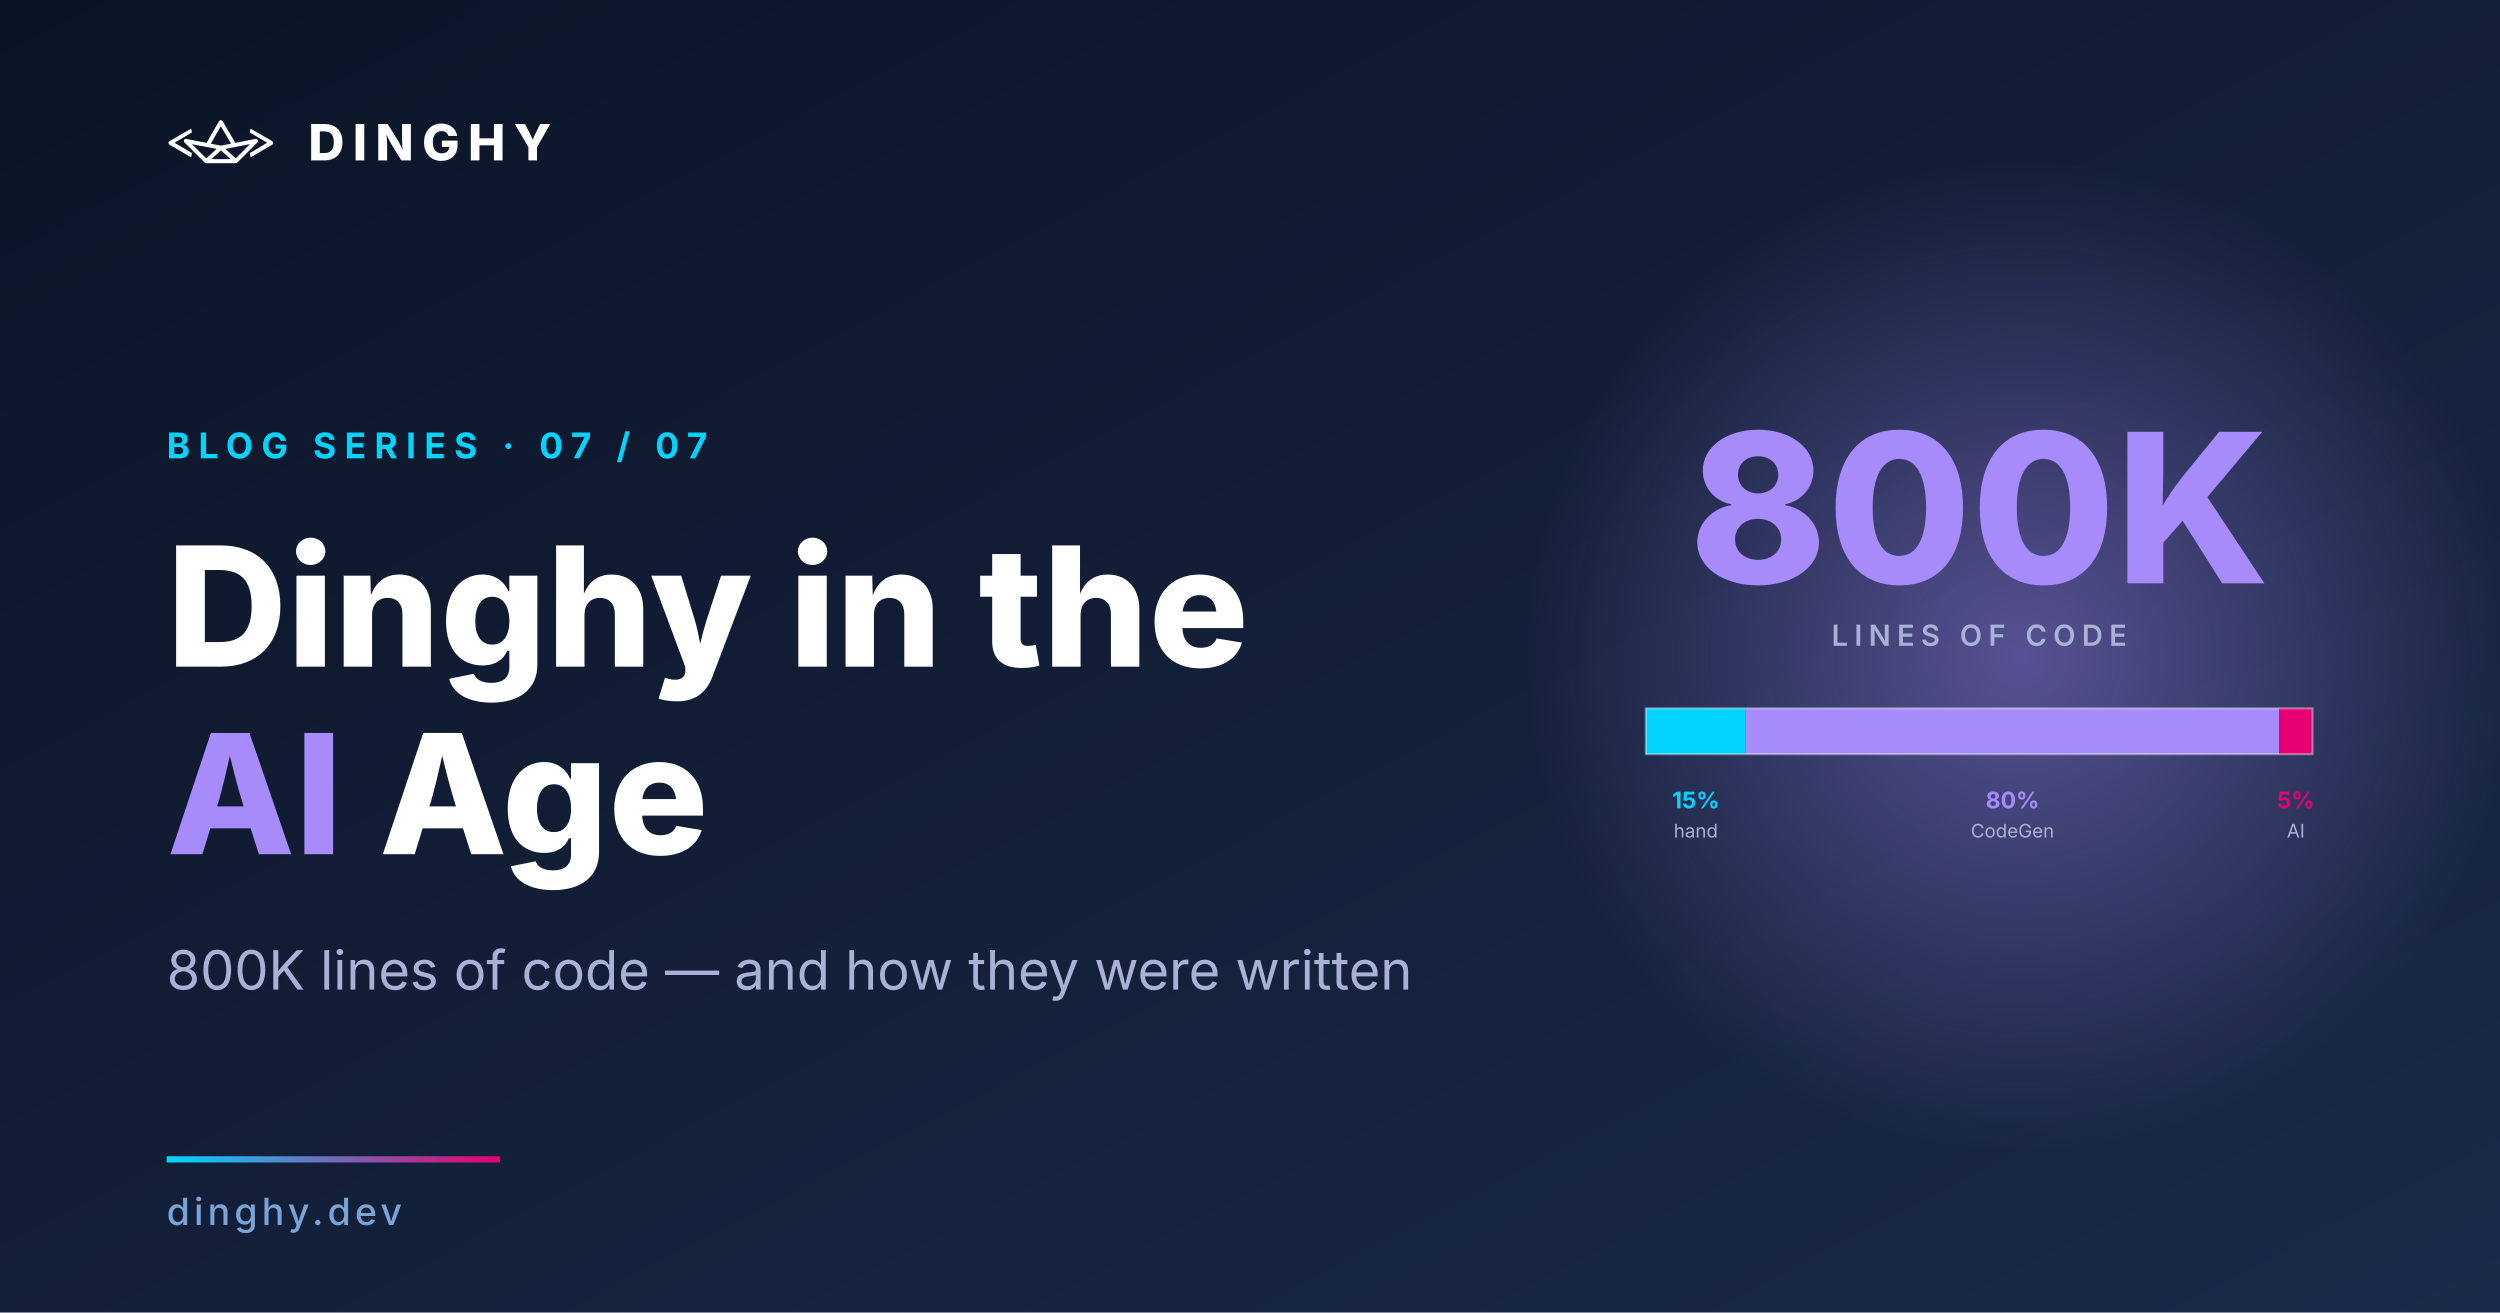
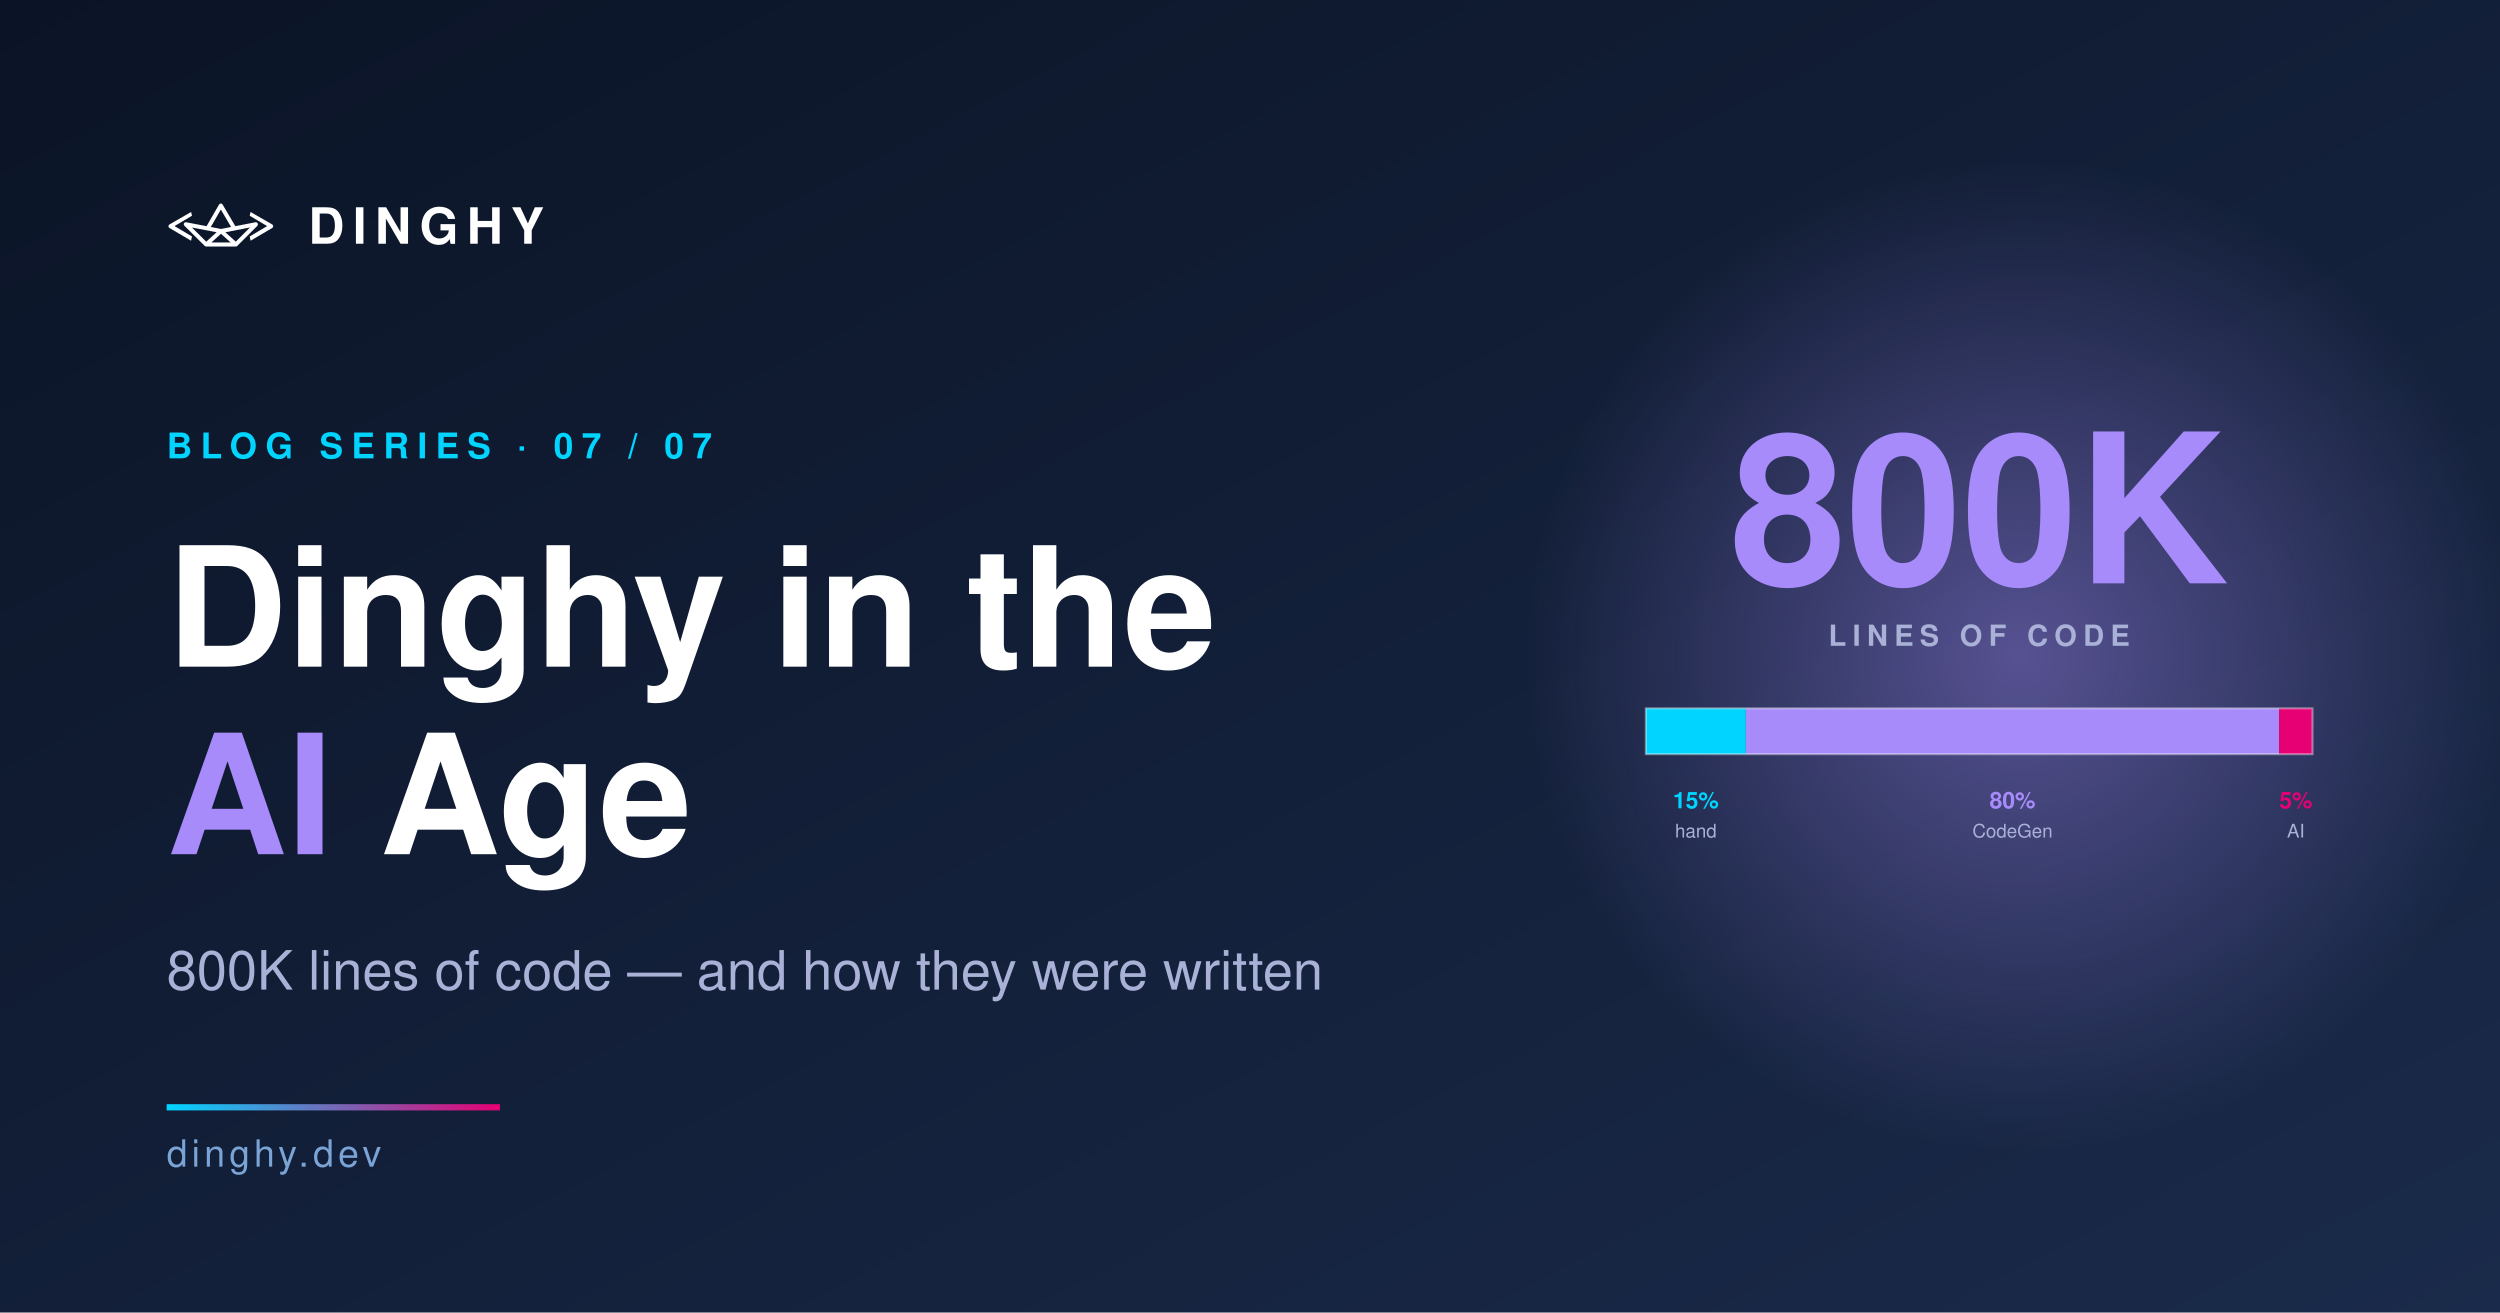
- <svg xmlns="http://www.w3.org/2000/svg" width="1200" height="630" viewBox="0 0 1200 630" font-family="system-ui,-apple-system,Segoe UI,sans-serif">
+ <svg xmlns="http://www.w3.org/2000/svg" width="1200" height="630" viewBox="0 0 1200 630" font-family="Helvetica Neue,Helvetica,Arial,STIX Two Text,sans-serif">
  <defs>
    <linearGradient id="bg" x1="0" y1="0" x2="1" y2="1">
      <stop offset="0%" stop-color="#0b1426" />
      <stop offset="100%" stop-color="#1a2a4a" />
    </linearGradient>
    <linearGradient id="accent" x1="0" y1="0" x2="1" y2="0">
      <stop offset="0%" stop-color="#00d4ff" />
      <stop offset="100%" stop-color="#e60073" />
    </linearGradient>
    <radialGradient id="glow" cx="0.5" cy="0.5" r="0.5">
      <stop offset="0%" stop-color="#a78bfa" stop-opacity="0.45" />
      <stop offset="100%" stop-color="#a78bfa" stop-opacity="0" />
    </radialGradient>
  </defs>
  <rect width="1200" height="630" fill="url(#bg)" />
  <circle cx="970" cy="315" r="240" fill="url(#glow)" />
-   <g transform="translate(80,55)">
+   <g transform="translate(80,95)">
    <g transform="scale(0.13)" fill="#ffffff">
      <path d="m329.31,89.74c-0.57,0 -1.14,0.07 -1.68,0.19l-74.07,14.39l-47.11,-80.02c-1.35,-2.29 -3.81,-3.69 -6.47,-3.69c-0.01,0 -0.02,0 -0.03,0c-2.67,0.01 -5.13,1.44 -6.47,3.76l-46.07,80.01l-75.1,-14.45c-2.43,-0.55 -5.09,0.13 -6.98,2.03c-1.27,1.28 -1.98,2.9 -2.14,4.57c-0.13,1.25 0.07,2.48 0.53,3.59c0.17,0.4 0.38,0.8 0.62,1.18c0.33,0.52 0.73,0.99 1.18,1.42l74.97,74.49c1.4,1.4 3.3,2.18 5.28,2.18l109.64,0c1.99,0 3.9,-0.79 5.31,-2.2l73.9,-73.9c1.4,-1.4 2.19,-3.31 2.19,-5.3l0,-0.75c0,-4.14 -3.35,-7.5 -7.5,-7.5zm-129.25,-46.73l37.88,64.34l-37.35,7.26l-37.6,-7.23l37.07,-64.37zm0.53,89.36l35.37,32.02l-70.73,0l35.36,-32.02zm-107.21,-23.11l91.04,17.51l-38.41,34.79l-52.63,-52.3zm161.78,52.28l-38.42,-34.79l90.85,-17.64l-52.43,52.43z" />
      <path d="m90.23 158.07-80.02-47.1c-2.29-1.35-3.69-3.81-3.69-6.47 0-.01 0-.03 0-.03.01-2.68 1.44-5.13 3.76-6.47l80.01-46.07 3.19 13.89-64.48 38.18 64.34 38.18z" />
      <path d="m309.77 158.07 80.02-47.1c2.29-1.35 3.69-3.81 3.69-6.47 0-.01 0-.03 0-.03-.01-2.68-1.44-5.13-3.76-6.47l-80.01-46.07-3.19 13.89 64.48 38.18-64.34 38.18z" />
    </g>
    <text x="68" y="22" font-size="24" font-weight="800" fill="#ffffff" letter-spacing="4">DINGHY</text>
  </g>
  <text x="80" y="220" font-size="17" font-weight="700" fill="#00d4ff" letter-spacing="4">BLOG SERIES · 07 / 07</text>
  <text x="80" y="320" font-size="80" font-weight="800" fill="#ffffff">Dinghy in the</text>
  <text x="80" y="410" font-size="80" font-weight="800" fill="#ffffff">
    <tspan fill="#a78bfa">AI</tspan> Age</text>
  <text x="80" y="475" font-size="26" font-weight="400" fill="#a9b1d6">800K lines of code — and how they were written</text>
  <g transform="translate(770,200)">
    <text x="180" y="80" font-size="100" font-weight="800" fill="#a78bfa" text-anchor="middle">800K</text>
    <text x="180" y="110" font-size="14" font-weight="600" fill="#a9b1d6" text-anchor="middle" letter-spacing="3">LINES OF CODE</text>
    <g transform="translate(20,140)">
      <rect x="0" y="0" width="48" height="22" fill="#00d4ff" />
      <rect x="48" y="0" width="256" height="22" fill="#a78bfa" />
      <rect x="304" y="0" width="16" height="22" fill="#e60073" />
      <rect x="0" y="0" width="320" height="22" fill="none" stroke="#ffffff" stroke-width="1" opacity="0.4" />
      <text x="24" y="48" font-size="11" font-weight="700" fill="#00d4ff" text-anchor="middle">15%</text>
      <text x="24" y="62" font-size="9" fill="#a9b1d6" text-anchor="middle">hand</text>
      <text x="176" y="48" font-size="11" font-weight="700" fill="#a78bfa" text-anchor="middle">80%</text>
      <text x="176" y="62" font-size="9" fill="#a9b1d6" text-anchor="middle">CodeGen</text>
      <text x="312" y="48" font-size="11" font-weight="700" fill="#e60073" text-anchor="middle">5%</text>
      <text x="312" y="62" font-size="9" fill="#a9b1d6" text-anchor="middle">AI</text>
    </g>
  </g>
-   <rect x="80" y="555" width="160" height="3" fill="url(#accent)" />
-   <text x="80" y="588" font-size="18" font-weight="500" fill="#7aa3d6" letter-spacing="2">dinghy.dev</text>
+   <rect x="80" y="530" width="160" height="3" fill="url(#accent)" />
+   <text x="80" y="560" font-size="18" font-weight="500" fill="#7aa3d6" letter-spacing="2">dinghy.dev</text>
</svg>
